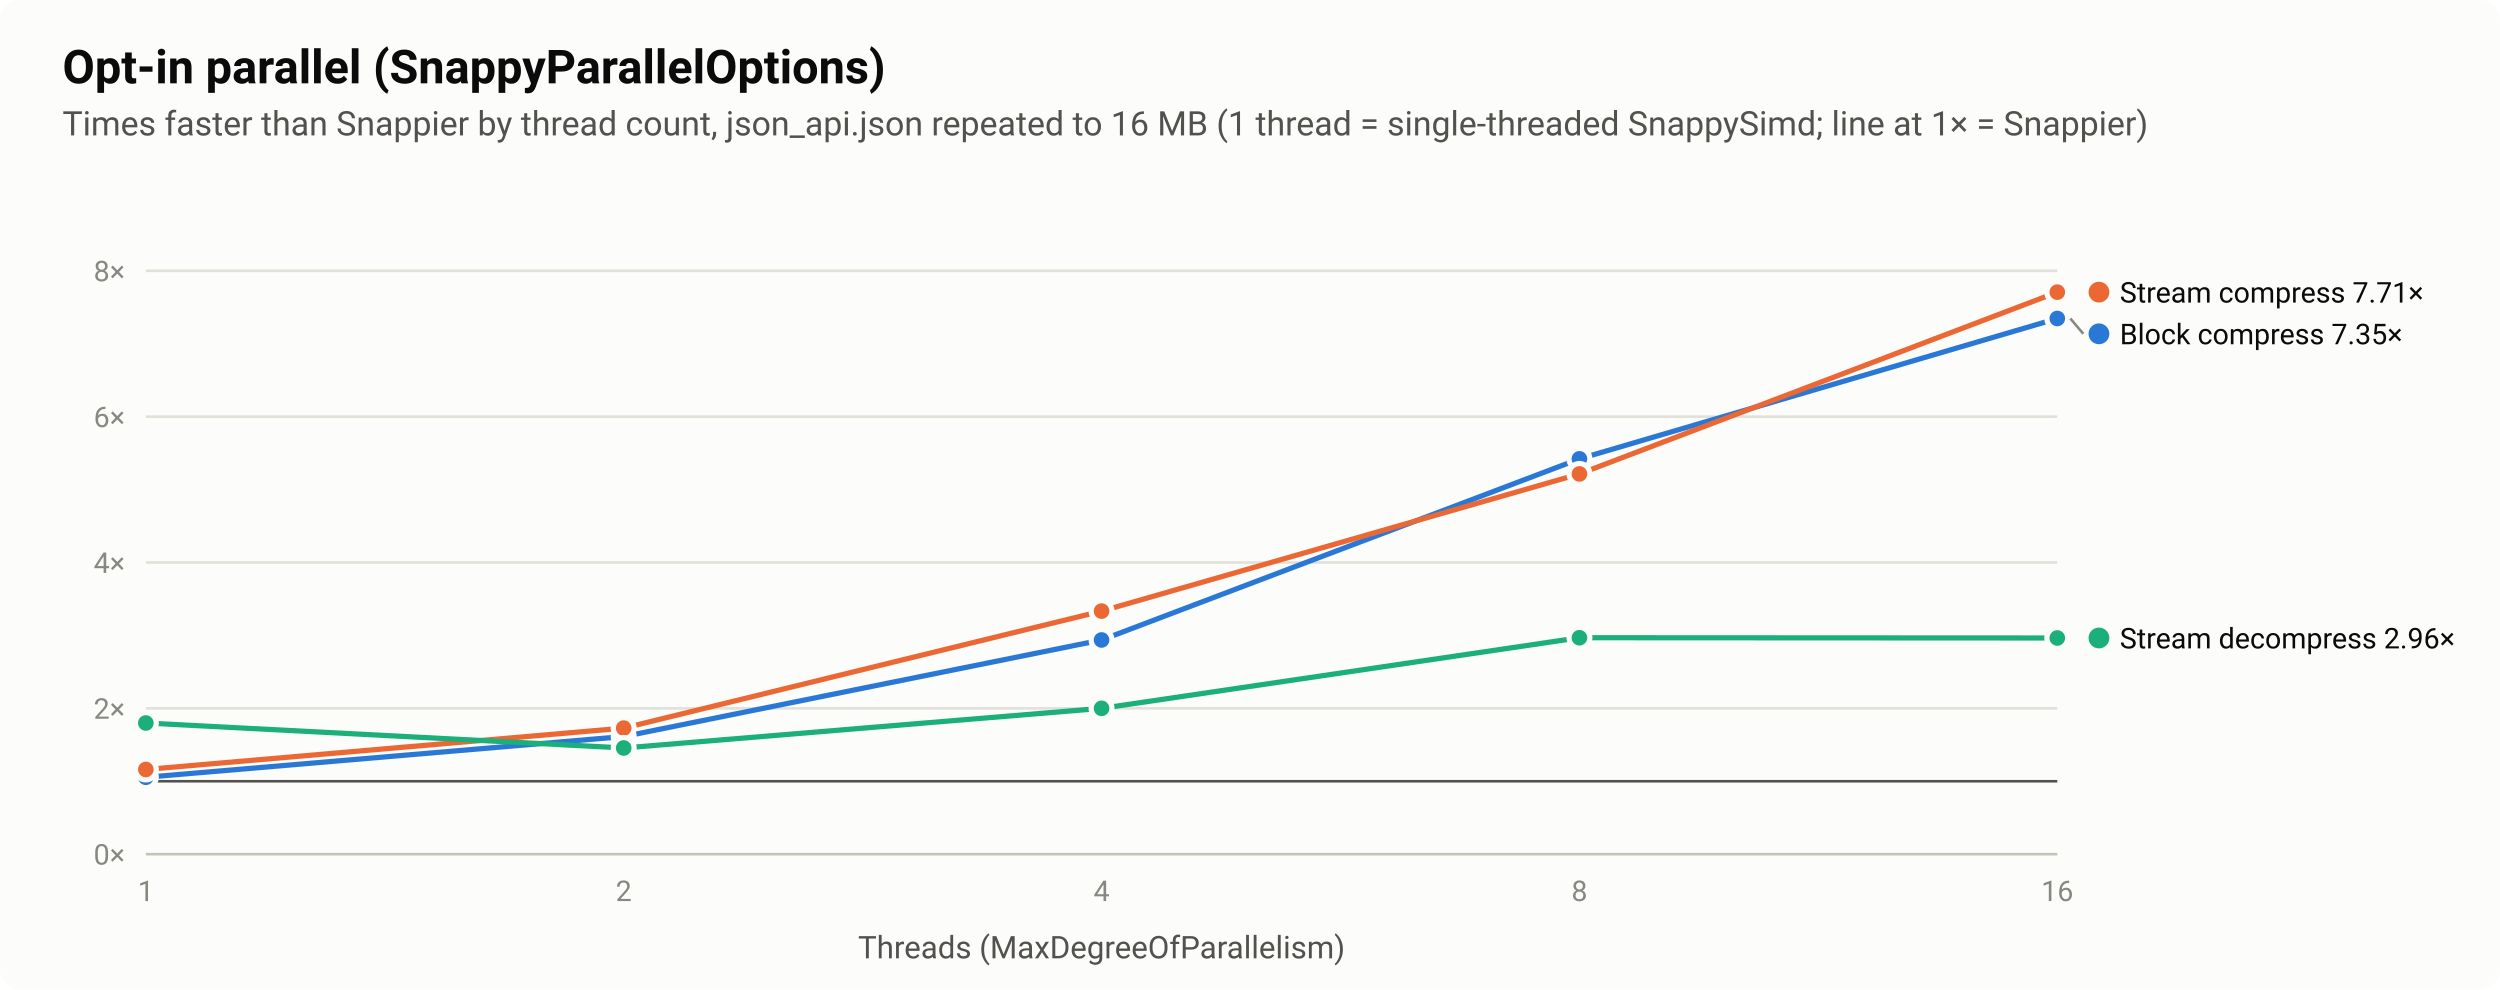
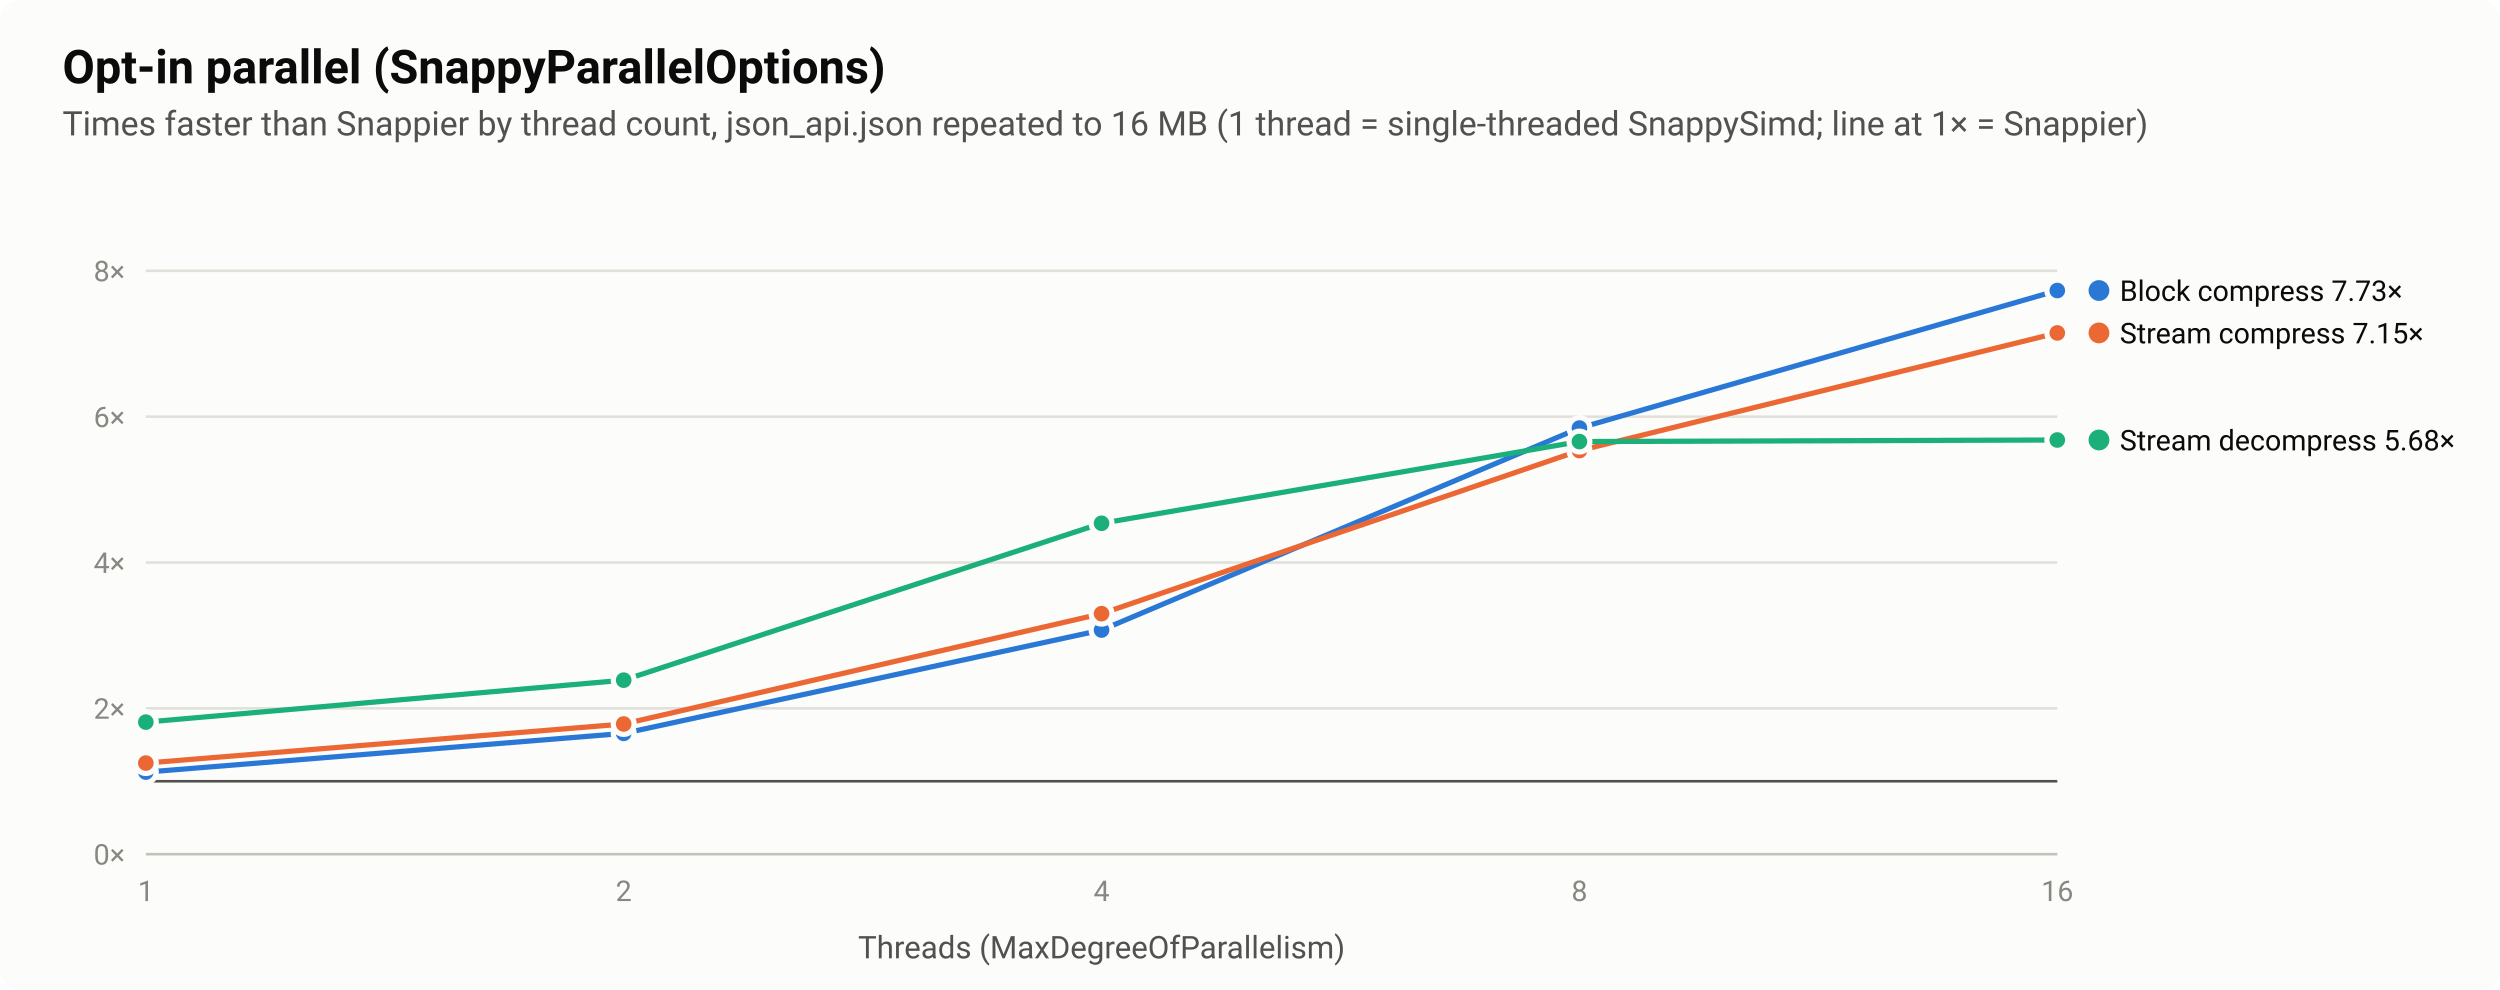
<svg xmlns="http://www.w3.org/2000/svg" width="960" height="380" viewBox="0 0 960 380" role="img" aria-labelledby="t d" font-family="system-ui, -apple-system, 'Segoe UI', Roboto, Helvetica, Arial, sans-serif">
  <rect width="960" height="380" rx="8" fill="#fcfcfb" />
  <text x="24" y="32" font-size="18" fill="#0b0b0b" font-weight="600">Opt-in parallel (SnappyParallelOptions)</text>
  <text x="24" y="52" font-size="13" fill="#52514e">Times faster than Snappier by thread count, json_api.json repeated to 16 MB (1 thread = single-threaded SnappySimd; line at 1× = Snappier)</text>
  <line x1="56" y1="328" x2="790" y2="328" stroke="#c3c2b7" stroke-width="1" />
  <text x="48" y="332" font-size="11" fill="#898781" text-anchor="end">0×</text>
  <line x1="56" y1="272" x2="790" y2="272" stroke="#e1e0d9" stroke-width="1" />
  <text x="48" y="276" font-size="11" fill="#898781" text-anchor="end">2×</text>
  <line x1="56" y1="216" x2="790" y2="216" stroke="#e1e0d9" stroke-width="1" />
  <text x="48" y="220" font-size="11" fill="#898781" text-anchor="end">4×</text>
  <line x1="56" y1="160" x2="790" y2="160" stroke="#e1e0d9" stroke-width="1" />
  <text x="48" y="164" font-size="11" fill="#898781" text-anchor="end">6×</text>
  <line x1="56" y1="104" x2="790" y2="104" stroke="#e1e0d9" stroke-width="1" />
  <text x="48" y="108" font-size="11" fill="#898781" text-anchor="end">8×</text>
  <line x1="56" y1="300" x2="790" y2="300" stroke="#52514e" stroke-width="1" />
  <text x="56" y="346" font-size="11" fill="#898781" text-anchor="middle">1</text>
  <text x="239.5" y="346" font-size="11" fill="#898781" text-anchor="middle">2</text>
  <text x="423" y="346" font-size="11" fill="#898781" text-anchor="middle">4</text>
  <text x="606.5" y="346" font-size="11" fill="#898781" text-anchor="middle">8</text>
  <text x="790" y="346" font-size="11" fill="#898781" text-anchor="middle">16</text>
  <text x="423" y="368" font-size="12" fill="#52514e" text-anchor="middle">Threads (MaxDegreeOfParallelism)</text>
-   <polyline points="56,298.471 239.5,282.819 423,245.749 606.5,176.197 790,122.301" fill="none" stroke="#2a78d6" stroke-width="2" stroke-linejoin="round" stroke-linecap="round" />
-   <circle cx="56" cy="298.471" r="4" fill="#2a78d6" stroke="#fcfcfb" stroke-width="2" />
-   <circle cx="239.5" cy="282.819" r="4" fill="#2a78d6" stroke="#fcfcfb" stroke-width="2" />
-   <circle cx="423" cy="245.749" r="4" fill="#2a78d6" stroke="#fcfcfb" stroke-width="2" />
-   <circle cx="606.5" cy="176.197" r="4" fill="#2a78d6" stroke="#fcfcfb" stroke-width="2" />
-   <circle cx="790" cy="122.301" r="4" fill="#2a78d6" stroke="#fcfcfb" stroke-width="2" />
-   <polyline points="56,295.481 239.5,279.591 423,234.665 606.5,181.986 790,112.186" fill="none" stroke="#eb6834" stroke-width="2" stroke-linejoin="round" stroke-linecap="round" />
-   <circle cx="56" cy="295.481" r="4" fill="#eb6834" stroke="#fcfcfb" stroke-width="2" />
-   <circle cx="239.5" cy="279.591" r="4" fill="#eb6834" stroke="#fcfcfb" stroke-width="2" />
-   <circle cx="423" cy="234.665" r="4" fill="#eb6834" stroke="#fcfcfb" stroke-width="2" />
-   <circle cx="606.5" cy="181.986" r="4" fill="#eb6834" stroke="#fcfcfb" stroke-width="2" />
-   <circle cx="790" cy="112.186" r="4" fill="#eb6834" stroke="#fcfcfb" stroke-width="2" />
-   <polyline points="56,277.631 239.5,287.223 423,272 606.5,244.889 790,244.989" fill="none" stroke="#1baf7a" stroke-width="2" stroke-linejoin="round" stroke-linecap="round" />
-   <circle cx="56" cy="277.631" r="4" fill="#1baf7a" stroke="#fcfcfb" stroke-width="2" />
-   <circle cx="239.5" cy="287.223" r="4" fill="#1baf7a" stroke="#fcfcfb" stroke-width="2" />
-   <circle cx="423" cy="272" r="4" fill="#1baf7a" stroke="#fcfcfb" stroke-width="2" />
-   <circle cx="606.5" cy="244.889" r="4" fill="#1baf7a" stroke="#fcfcfb" stroke-width="2" />
-   <circle cx="790" cy="244.989" r="4" fill="#1baf7a" stroke="#fcfcfb" stroke-width="2" />
-   <circle cx="806" cy="112.186" r="4" fill="#eb6834" />
-   <text x="814" y="116.186" font-size="11" fill="#0b0b0b">Stream compress 7.71×</text>
-   <line x1="795" y1="122.301" x2="800" y2="128.186" stroke="#898781" stroke-width="1" />
-   <circle cx="806" cy="128.186" r="4" fill="#2a78d6" />
-   <text x="814" y="132.186" font-size="11" fill="#0b0b0b">Block compress 7.35×</text>
-   <circle cx="806" cy="244.989" r="4" fill="#1baf7a" />
-   <text x="814" y="248.989" font-size="11" fill="#0b0b0b">Stream decompress 2.96×</text>
+   <polyline points="56,296.488 239.5,281.616 423,241.941 606.5,164.369 790,111.562" fill="none" stroke="#2a78d6" stroke-width="2" stroke-linejoin="round" stroke-linecap="round" />
+   <circle cx="56" cy="296.488" r="4" fill="#2a78d6" stroke="#fcfcfb" stroke-width="2" />
+   <circle cx="239.5" cy="281.616" r="4" fill="#2a78d6" stroke="#fcfcfb" stroke-width="2" />
+   <circle cx="423" cy="241.941" r="4" fill="#2a78d6" stroke="#fcfcfb" stroke-width="2" />
+   <circle cx="606.5" cy="164.369" r="4" fill="#2a78d6" stroke="#fcfcfb" stroke-width="2" />
+   <circle cx="790" cy="111.562" r="4" fill="#2a78d6" stroke="#fcfcfb" stroke-width="2" />
+   <polyline points="56,293.02 239.5,278.009 423,235.647 606.5,173.03 790,127.843" fill="none" stroke="#eb6834" stroke-width="2" stroke-linejoin="round" stroke-linecap="round" />
+   <circle cx="56" cy="293.02" r="4" fill="#eb6834" stroke="#fcfcfb" stroke-width="2" />
+   <circle cx="239.5" cy="278.009" r="4" fill="#eb6834" stroke="#fcfcfb" stroke-width="2" />
+   <circle cx="423" cy="235.647" r="4" fill="#eb6834" stroke="#fcfcfb" stroke-width="2" />
+   <circle cx="606.5" cy="173.03" r="4" fill="#eb6834" stroke="#fcfcfb" stroke-width="2" />
+   <circle cx="790" cy="127.843" r="4" fill="#eb6834" stroke="#fcfcfb" stroke-width="2" />
+   <polyline points="56,277.287 239.5,261.182 423,200.939 606.5,169.561 790,168.955" fill="none" stroke="#1baf7a" stroke-width="2" stroke-linejoin="round" stroke-linecap="round" />
+   <circle cx="56" cy="277.287" r="4" fill="#1baf7a" stroke="#fcfcfb" stroke-width="2" />
+   <circle cx="239.5" cy="261.182" r="4" fill="#1baf7a" stroke="#fcfcfb" stroke-width="2" />
+   <circle cx="423" cy="200.939" r="4" fill="#1baf7a" stroke="#fcfcfb" stroke-width="2" />
+   <circle cx="606.5" cy="169.561" r="4" fill="#1baf7a" stroke="#fcfcfb" stroke-width="2" />
+   <circle cx="790" cy="168.955" r="4" fill="#1baf7a" stroke="#fcfcfb" stroke-width="2" />
+   <circle cx="806" cy="111.562" r="4" fill="#2a78d6" />
+   <text x="814" y="115.562" font-size="11" fill="#0b0b0b">Block compress 7.73×</text>
+   <circle cx="806" cy="127.843" r="4" fill="#eb6834" />
+   <text x="814" y="131.843" font-size="11" fill="#0b0b0b">Stream compress 7.15×</text>
+   <circle cx="806" cy="168.955" r="4" fill="#1baf7a" />
+   <text x="814" y="172.955" font-size="11" fill="#0b0b0b">Stream decompress 5.68×</text>
</svg>
